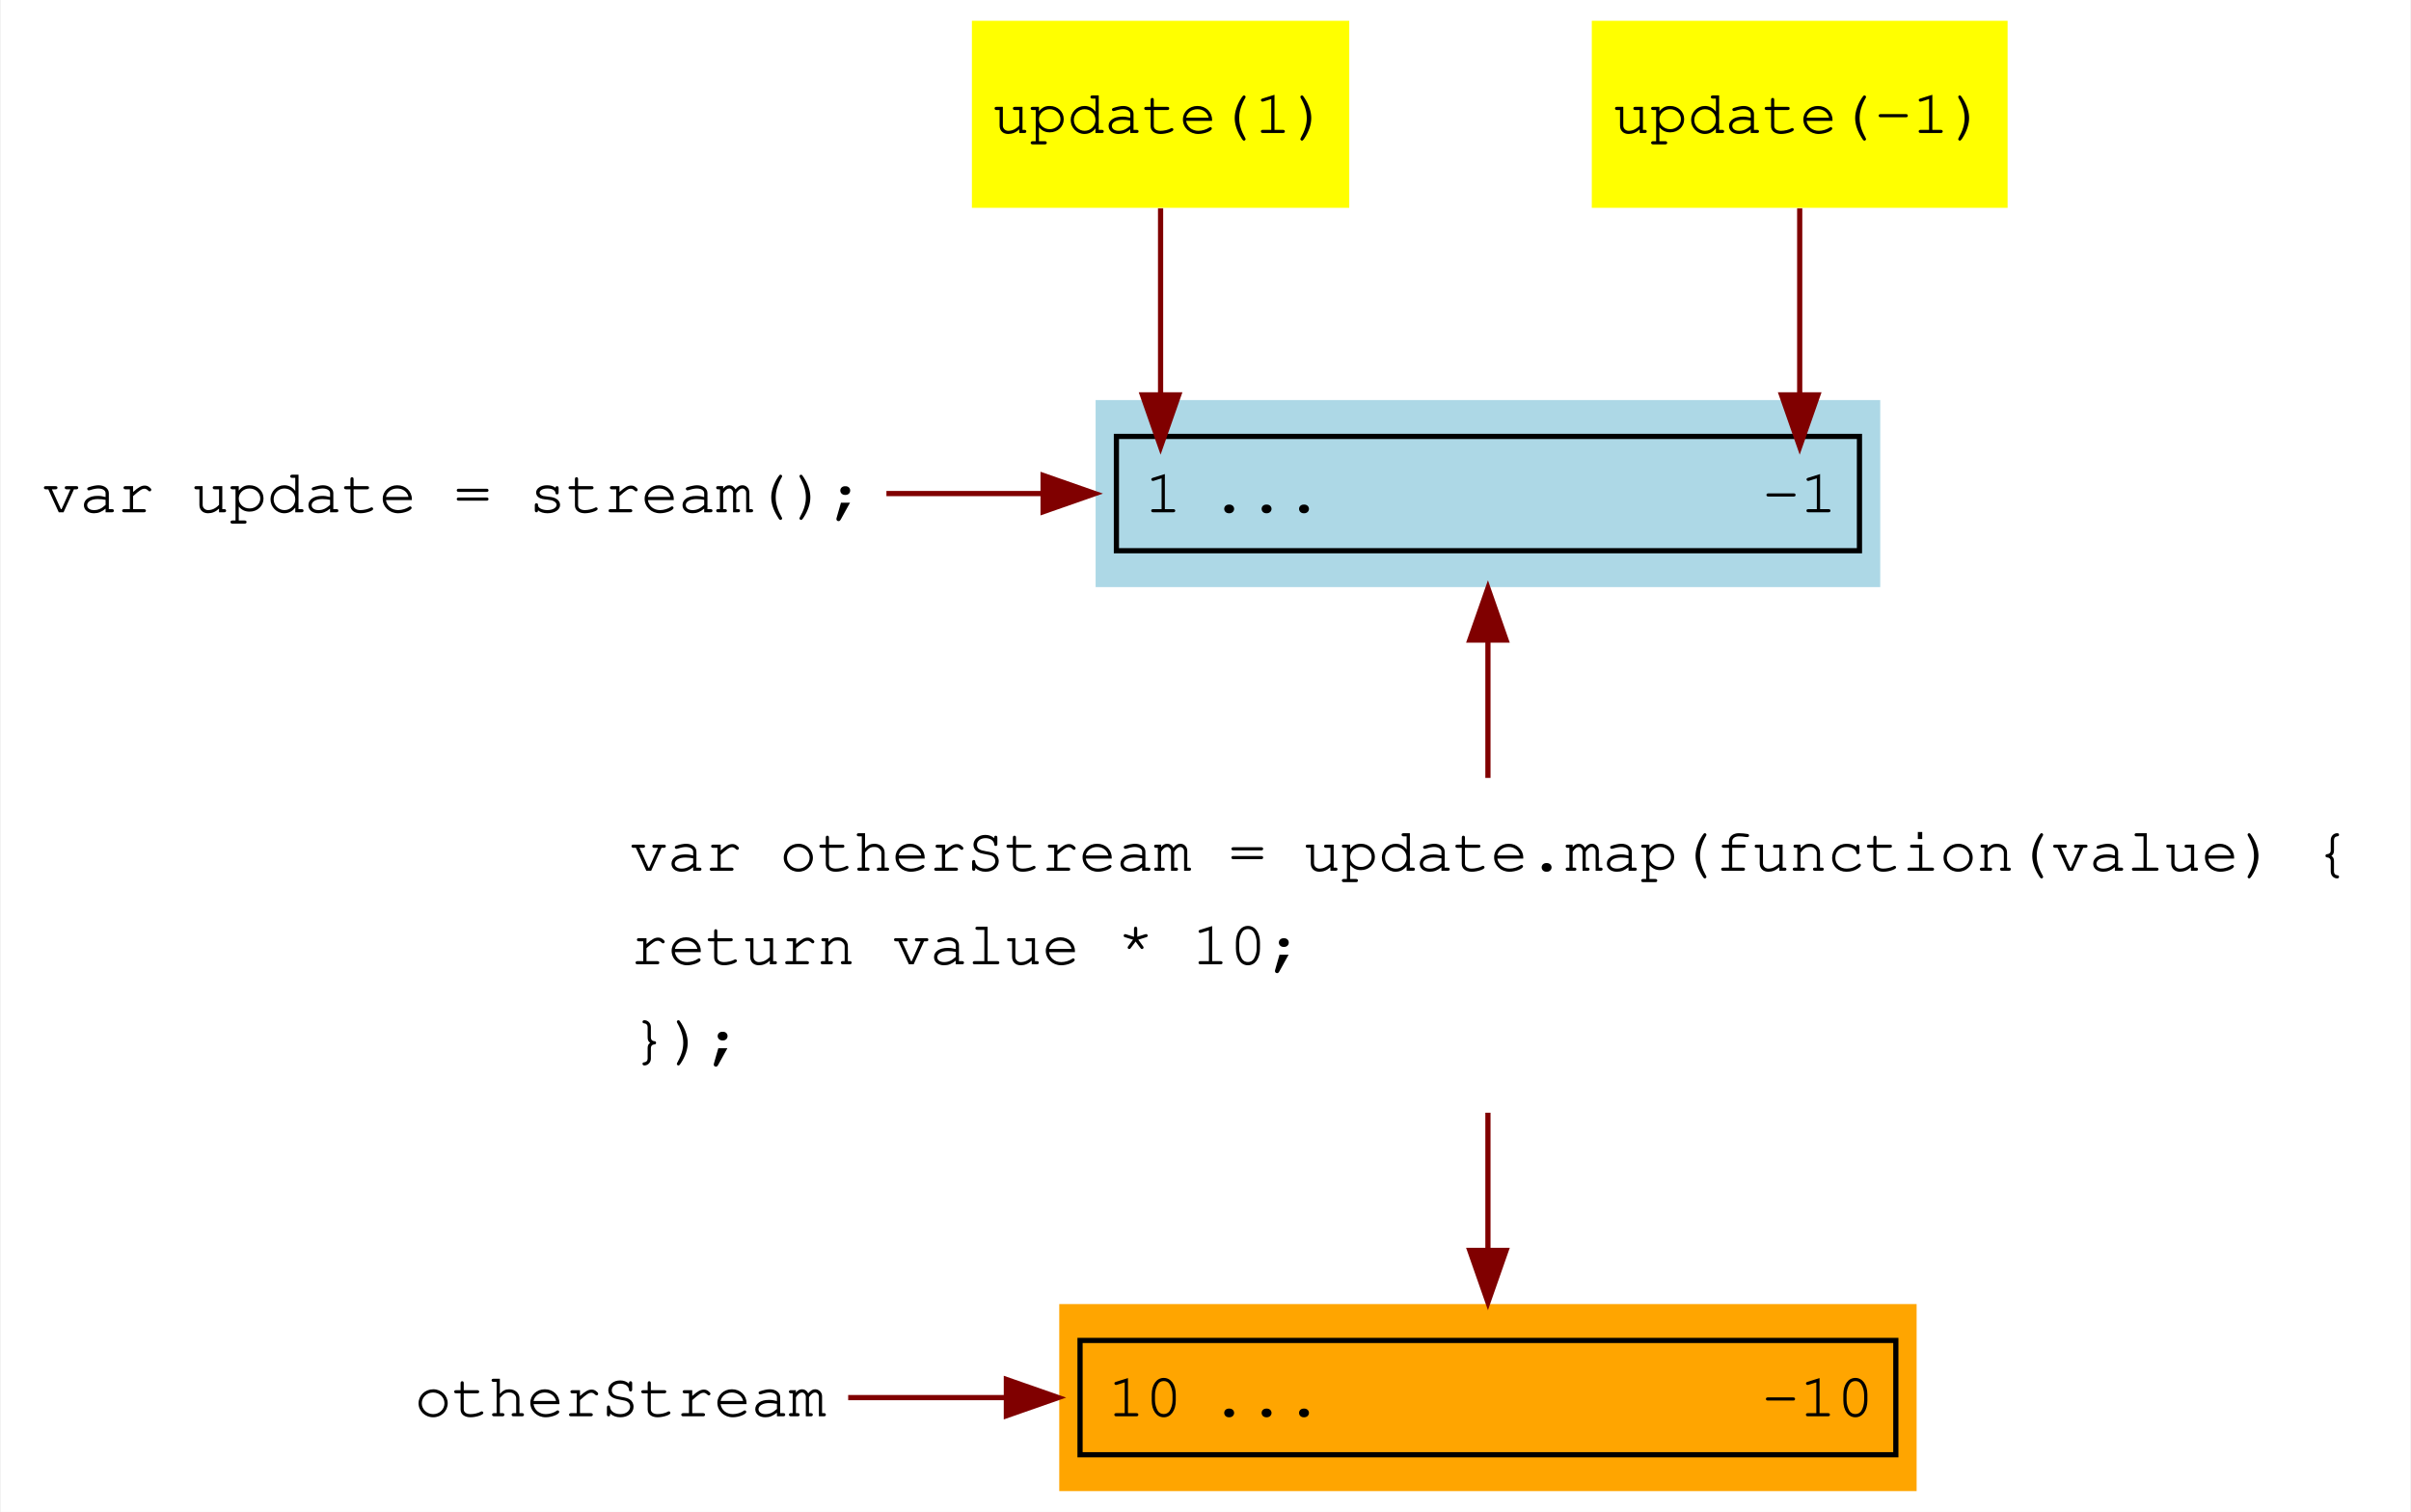
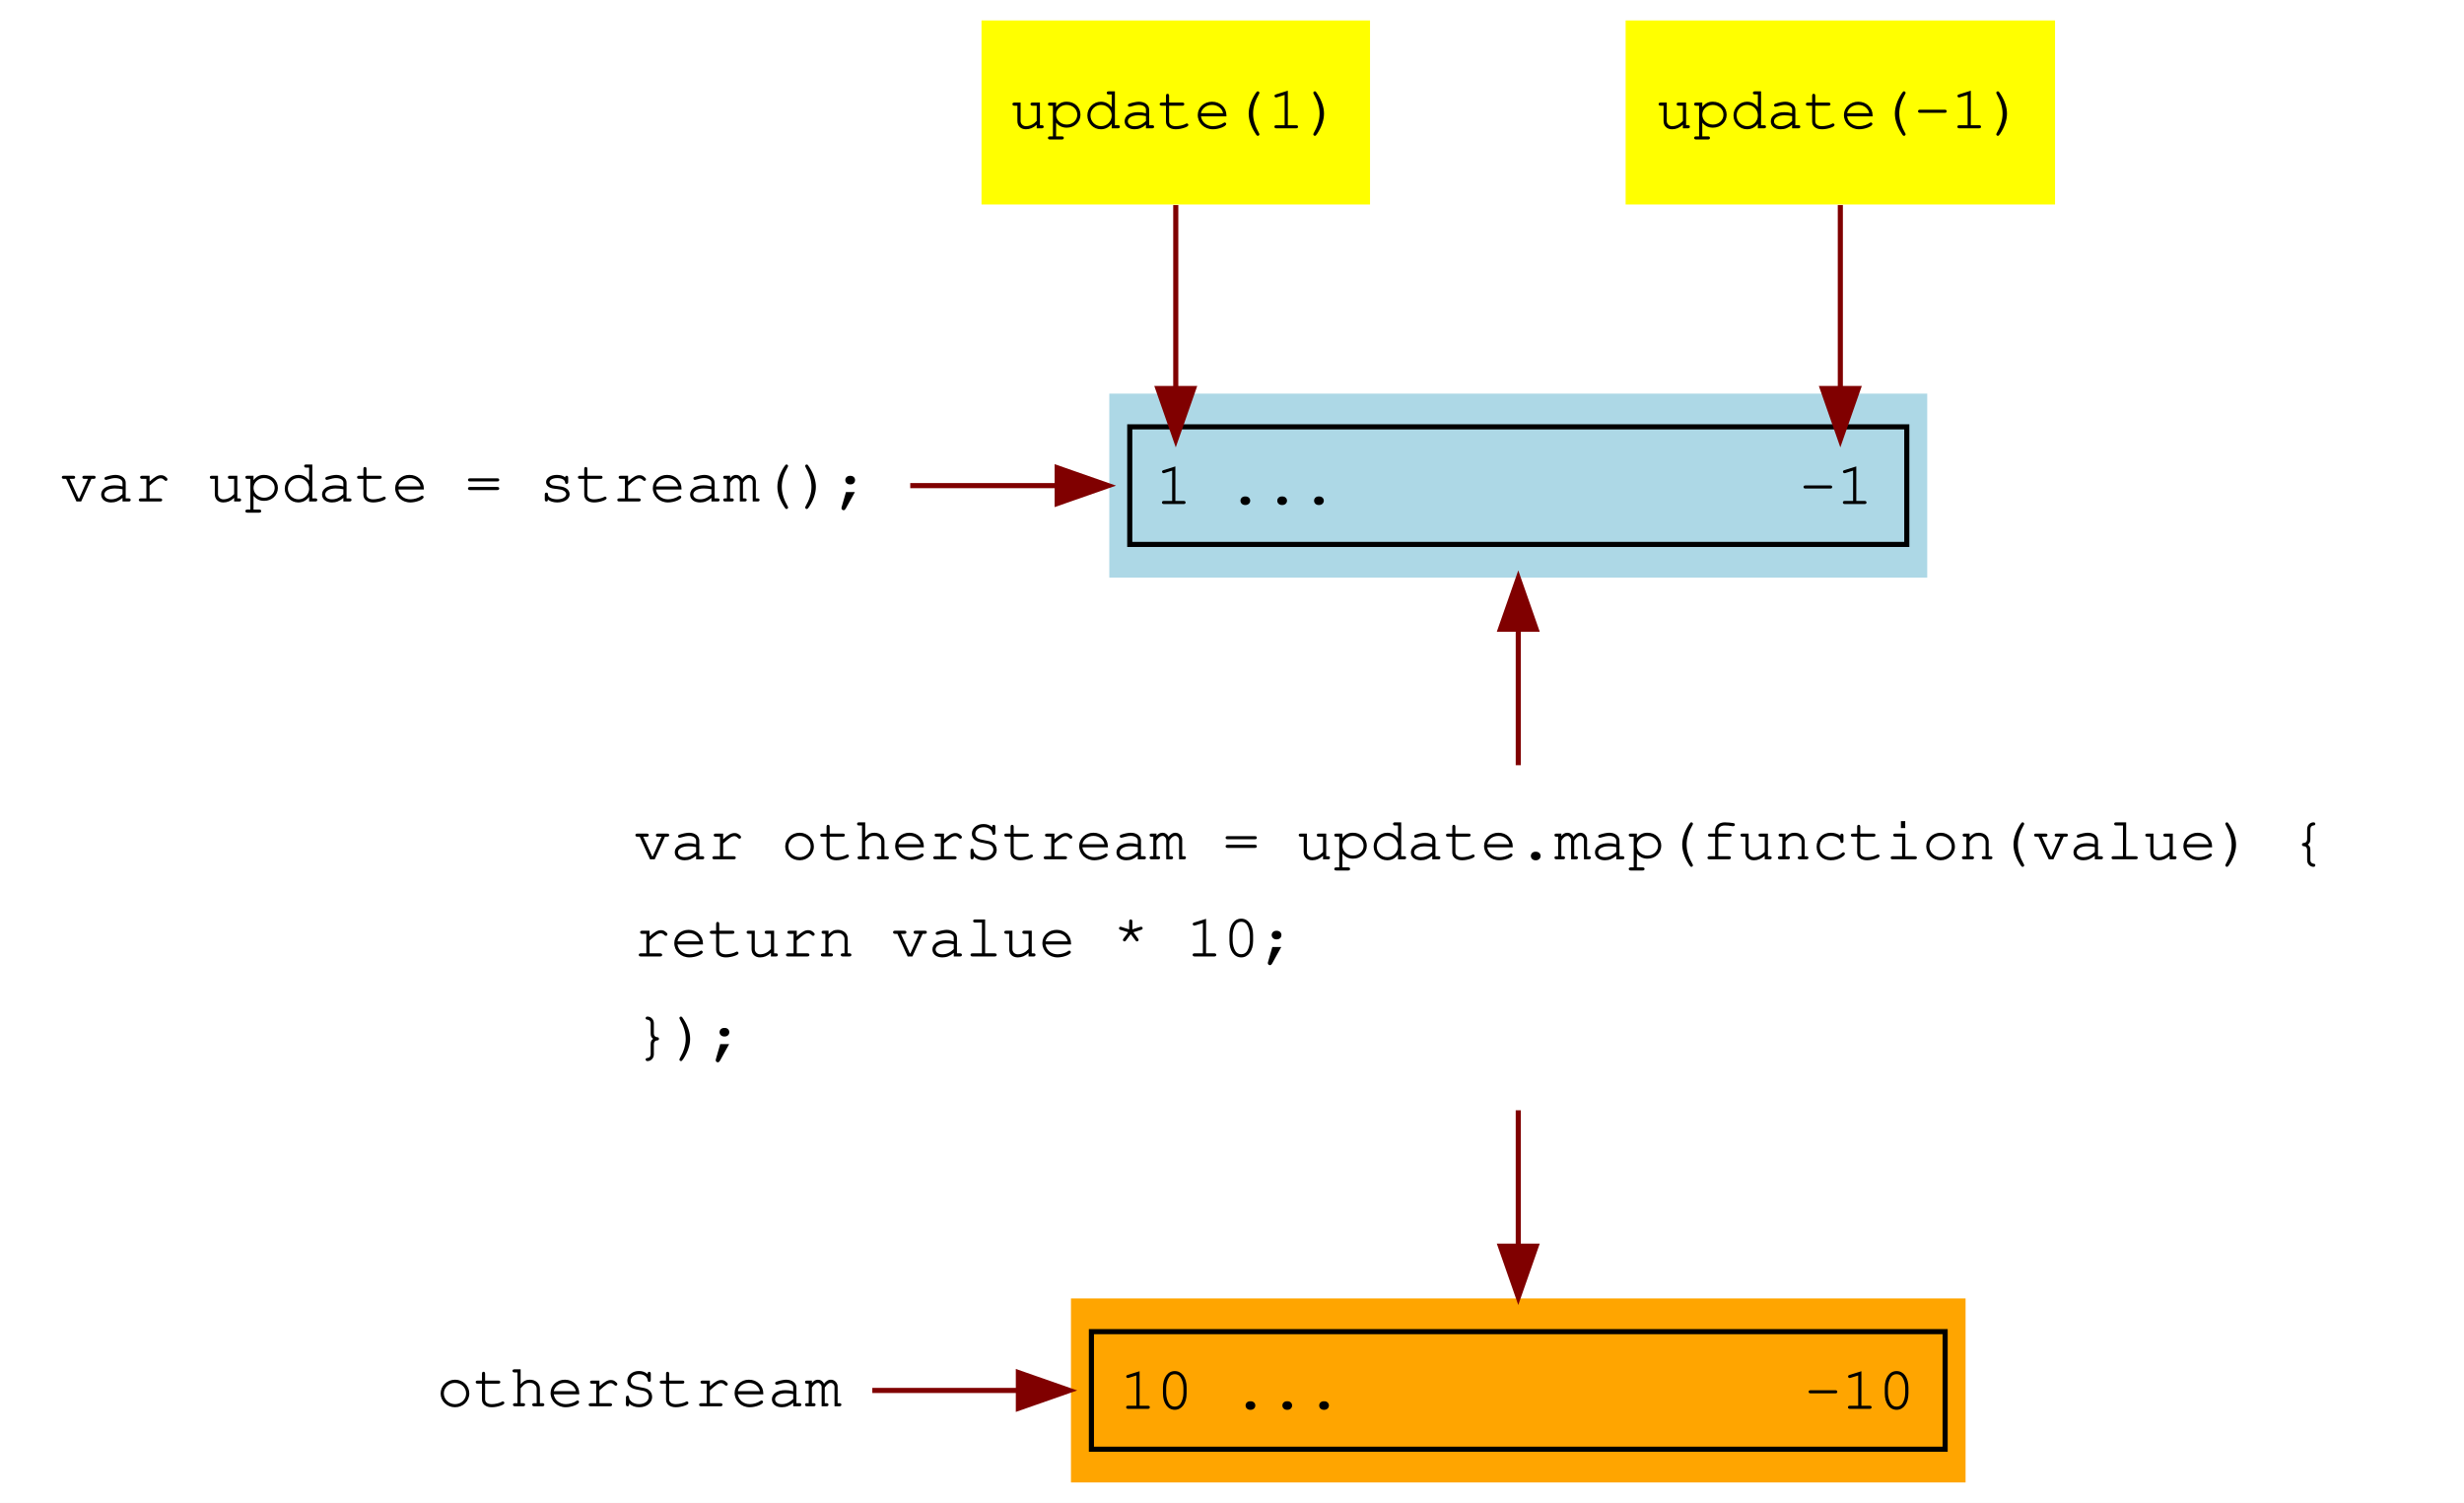
- <svg xmlns="http://www.w3.org/2000/svg" width="464pt" height="291pt" viewBox="0.00 0.00 463.71 291.00">
-   <g id="graph0" class="graph" transform="scale(1 1) rotate(0) translate(4 287)">
-     <polygon fill="white" stroke="transparent" points="-4,4 -4,-287 459.71,-287 459.71,4 -4,4" />
+ <svg xmlns="http://www.w3.org/2000/svg" width="482pt" height="294pt" viewBox="0.00 0.00 482.00 294.00">
+   <g id="graph0" class="graph" transform="scale(1 1) rotate(0) translate(4 290)">
+     <polygon fill="white" stroke="transparent" points="-4,4 -4,-290 478,-290 478,4 -4,4" />
    <g id="node1" class="node">
-       <text text-anchor="middle" x="83.21" y="-188.4" font-family="Courier,monospace" font-size="12.00">var update = stream();</text>
+       <text text-anchor="middle" x="87" y="-191.9" font-family="Courier,monospace" font-size="12.00">var update = stream();</text>
    </g>
    <g id="node4" class="node">
-       <polygon fill="lightblue" stroke="transparent" points="357.71,-210 206.71,-210 206.71,-174 357.71,-174 357.71,-210" />
-       <text text-anchor="start" x="216.11" y="-188.4" font-family="Courier,monospace" font-size="12.00">1</text>
-       <text text-anchor="start" x="228.8" y="-188.4" font-family="Courier,monospace" font-size="12.00">      ...     </text>
-       <text text-anchor="start" x="335.01" y="-188.4" font-family="Courier,monospace" font-size="12.00">-1</text>
-       <polygon fill="none" stroke="black" points="210.71,-181 210.71,-203 353.71,-203 353.71,-181 210.71,-181" />
+       <polygon fill="lightblue" stroke="transparent" points="373,-213 213,-213 213,-177 373,-177 373,-213" />
+       <text text-anchor="start" x="222" y="-191.4" font-family="Courier,monospace" font-size="12.00">1</text>
+       <text text-anchor="start" x="236" y="-191.4" font-family="Courier,monospace" font-size="12.00">      ...     </text>
+       <text text-anchor="start" x="348" y="-191.4" font-family="Courier,monospace" font-size="12.00">-1</text>
+       <polygon fill="none" stroke="black" points="217,-183.5 217,-206.5 369,-206.5 369,-183.5 217,-183.5" />
    </g>
    <g id="edge3" class="edge">
-       <path fill="none" stroke="maroon" d="M166.45,-192C176.33,-192 186.44,-192 196.35,-192" />
-       <polygon fill="maroon" stroke="maroon" points="196.6,-195.5 206.6,-192 196.6,-188.5 196.6,-195.5" />
-       <text text-anchor="middle" x="186.57" y="-197.4" font-family="Helvetica,sans-Serif" font-size="12.00" fill="navy">        </text>
+       <path fill="none" stroke="maroon" d="M174.06,-195C183.5,-195 193.12,-195 202.59,-195" />
+       <polygon fill="maroon" stroke="maroon" points="202.8,-198.5 212.8,-195 202.8,-191.5 202.8,-198.5" />
+       <text text-anchor="middle" x="193.5" y="-201.4" font-family="Helvetica,sans-Serif" font-size="12.00" fill="navy">        </text>
    </g>
    <g id="node2" class="node">
-       <polygon fill="yellow" stroke="transparent" points="255.52,-283 182.9,-283 182.9,-247 255.52,-247 255.52,-283" />
-       <text text-anchor="middle" x="219.21" y="-261.4" font-family="Courier,monospace" font-size="12.00">update(1)</text>
+       <polygon fill="yellow" stroke="transparent" points="264,-286 188,-286 188,-250 264,-250 264,-286" />
+       <text text-anchor="middle" x="226" y="-264.9" font-family="Courier,monospace" font-size="12.00">update(1)</text>
    </g>
    <g id="edge1" class="edge">
-       <path fill="none" stroke="maroon" d="M219.21,-246.89C219.21,-236.89 219.21,-223.77 219.21,-211.05" />
-       <polygon fill="maroon" stroke="maroon" points="222.71,-211 219.21,-201 215.71,-211 222.71,-211" />
+       <path fill="none" stroke="maroon" d="M226,-249.89C226,-239.89 226,-226.77 226,-214.05" />
+       <polygon fill="maroon" stroke="maroon" points="229.5,-214 226,-204 222.5,-214 229.5,-214" />
    </g>
    <g id="node3" class="node">
-       <polygon fill="yellow" stroke="transparent" points="382.22,-283 302.2,-283 302.2,-247 382.22,-247 382.22,-283" />
-       <text text-anchor="middle" x="342.21" y="-261.4" font-family="Courier,monospace" font-size="12.00">update(-1)</text>
+       <polygon fill="yellow" stroke="transparent" points="398,-286 314,-286 314,-250 398,-250 398,-286" />
+       <text text-anchor="middle" x="356" y="-264.9" font-family="Courier,monospace" font-size="12.00">update(-1)</text>
    </g>
    <g id="edge2" class="edge">
-       <path fill="none" stroke="maroon" d="M342.21,-246.89C342.21,-236.89 342.21,-223.77 342.21,-211.05" />
-       <polygon fill="maroon" stroke="maroon" points="345.71,-211 342.21,-201 338.71,-211 345.71,-211" />
+       <path fill="none" stroke="maroon" d="M356,-249.89C356,-239.89 356,-226.77 356,-214.05" />
+       <polygon fill="maroon" stroke="maroon" points="359.5,-214 356,-204 352.5,-214 359.5,-214" />
    </g>
    <g id="node5" class="node">
-       <text text-anchor="start" x="117.09" y="-119.4" font-family="Courier,monospace" font-size="12.00">var otherStream = update.map(function(value) {</text>
-       <text text-anchor="start" x="117.21" y="-101.4" font-family="Courier,monospace" font-size="12.00">    return value * 10;</text>
-       <text text-anchor="start" x="117.21" y="-83.4" font-family="Courier,monospace" font-size="12.00">});</text>
+       <text text-anchor="start" x="120" y="-121.9" font-family="Courier,monospace" font-size="12.00">var otherStream = update.map(function(value) {</text>
+       <text text-anchor="start" x="120" y="-102.9" font-family="Courier,monospace" font-size="12.00">    return value * 10;</text>
+       <text text-anchor="start" x="120" y="-83.9" font-family="Courier,monospace" font-size="12.00">});</text>
    </g>
    <g id="edge4" class="edge">
-       <path fill="none" stroke="maroon" d="M282.21,-163.73C282.21,-155.3 282.21,-145.95 282.21,-137.27" />
-       <polygon fill="maroon" stroke="maroon" points="278.71,-163.8 282.21,-173.8 285.71,-163.8 278.71,-163.8" />
+       <path fill="none" stroke="maroon" d="M293,-166.87C293,-158.45 293,-149.08 293,-140.31" />
+       <polygon fill="maroon" stroke="maroon" points="289.5,-166.91 293,-176.91 296.5,-166.91 289.5,-166.91" />
    </g>
    <g id="node6" class="node">
-       <polygon fill="orange" stroke="transparent" points="364.71,-36 199.71,-36 199.71,0 364.71,0 364.71,-36" />
-       <text text-anchor="start" x="209.01" y="-14.4" font-family="Courier,monospace" font-size="12.00">10</text>
-       <text text-anchor="start" x="228.8" y="-14.4" font-family="Courier,monospace" font-size="12.00">      ...     </text>
-       <text text-anchor="start" x="334.91" y="-14.4" font-family="Courier,monospace" font-size="12.00">-10</text>
-       <polygon fill="none" stroke="black" points="203.71,-7 203.71,-29 360.71,-29 360.71,-7 203.71,-7" />
+       <polygon fill="orange" stroke="transparent" points="380.5,-36 205.5,-36 205.5,0 380.5,0 380.5,-36" />
+       <text text-anchor="start" x="215" y="-14.4" font-family="Courier,monospace" font-size="12.00">10</text>
+       <text text-anchor="start" x="237" y="-14.4" font-family="Courier,monospace" font-size="12.00">      ...     </text>
+       <text text-anchor="start" x="349" y="-14.4" font-family="Courier,monospace" font-size="12.00">-10</text>
+       <polygon fill="none" stroke="black" points="209.5,-6.5 209.5,-29.5 376.5,-29.5 376.5,-6.5 209.5,-6.5" />
    </g>
    <g id="edge5" class="edge">
-       <path fill="none" stroke="maroon" d="M282.21,-72.83C282.21,-64.17 282.21,-54.83 282.21,-46.4" />
-       <polygon fill="maroon" stroke="maroon" points="285.71,-46.33 282.21,-36.33 278.71,-46.33 285.71,-46.33" />
+       <path fill="none" stroke="maroon" d="M293,-72.8C293,-64.05 293,-54.69 293,-46.27" />
+       <polygon fill="maroon" stroke="maroon" points="296.5,-46.23 293,-36.23 289.5,-46.23 296.5,-46.23" />
    </g>
    <g id="node7" class="node">
-       <text text-anchor="middle" x="115.21" y="-14.4" font-family="Courier,monospace" font-size="12.00">otherStream</text>
+       <text text-anchor="middle" x="121" y="-14.9" font-family="Courier,monospace" font-size="12.00">otherStream</text>
    </g>
    <g id="edge6" class="edge">
-       <path fill="none" stroke="maroon" d="M159.09,-18C168.54,-18 178.87,-18 189.39,-18" />
-       <polygon fill="maroon" stroke="maroon" points="189.53,-21.5 199.53,-18 189.53,-14.5 189.53,-21.5" />
-       <text text-anchor="middle" x="179.27" y="-23.4" font-family="Helvetica,sans-Serif" font-size="12.00" fill="navy">        </text>
+       <path fill="none" stroke="maroon" d="M166.64,-18C175.51,-18 185.11,-18 194.93,-18" />
+       <polygon fill="maroon" stroke="maroon" points="195.21,-21.5 205.21,-18 195.21,-14.5 195.21,-21.5" />
+       <text text-anchor="middle" x="186" y="-24.4" font-family="Helvetica,sans-Serif" font-size="12.00" fill="navy">        </text>
    </g>
  </g>
</svg>
